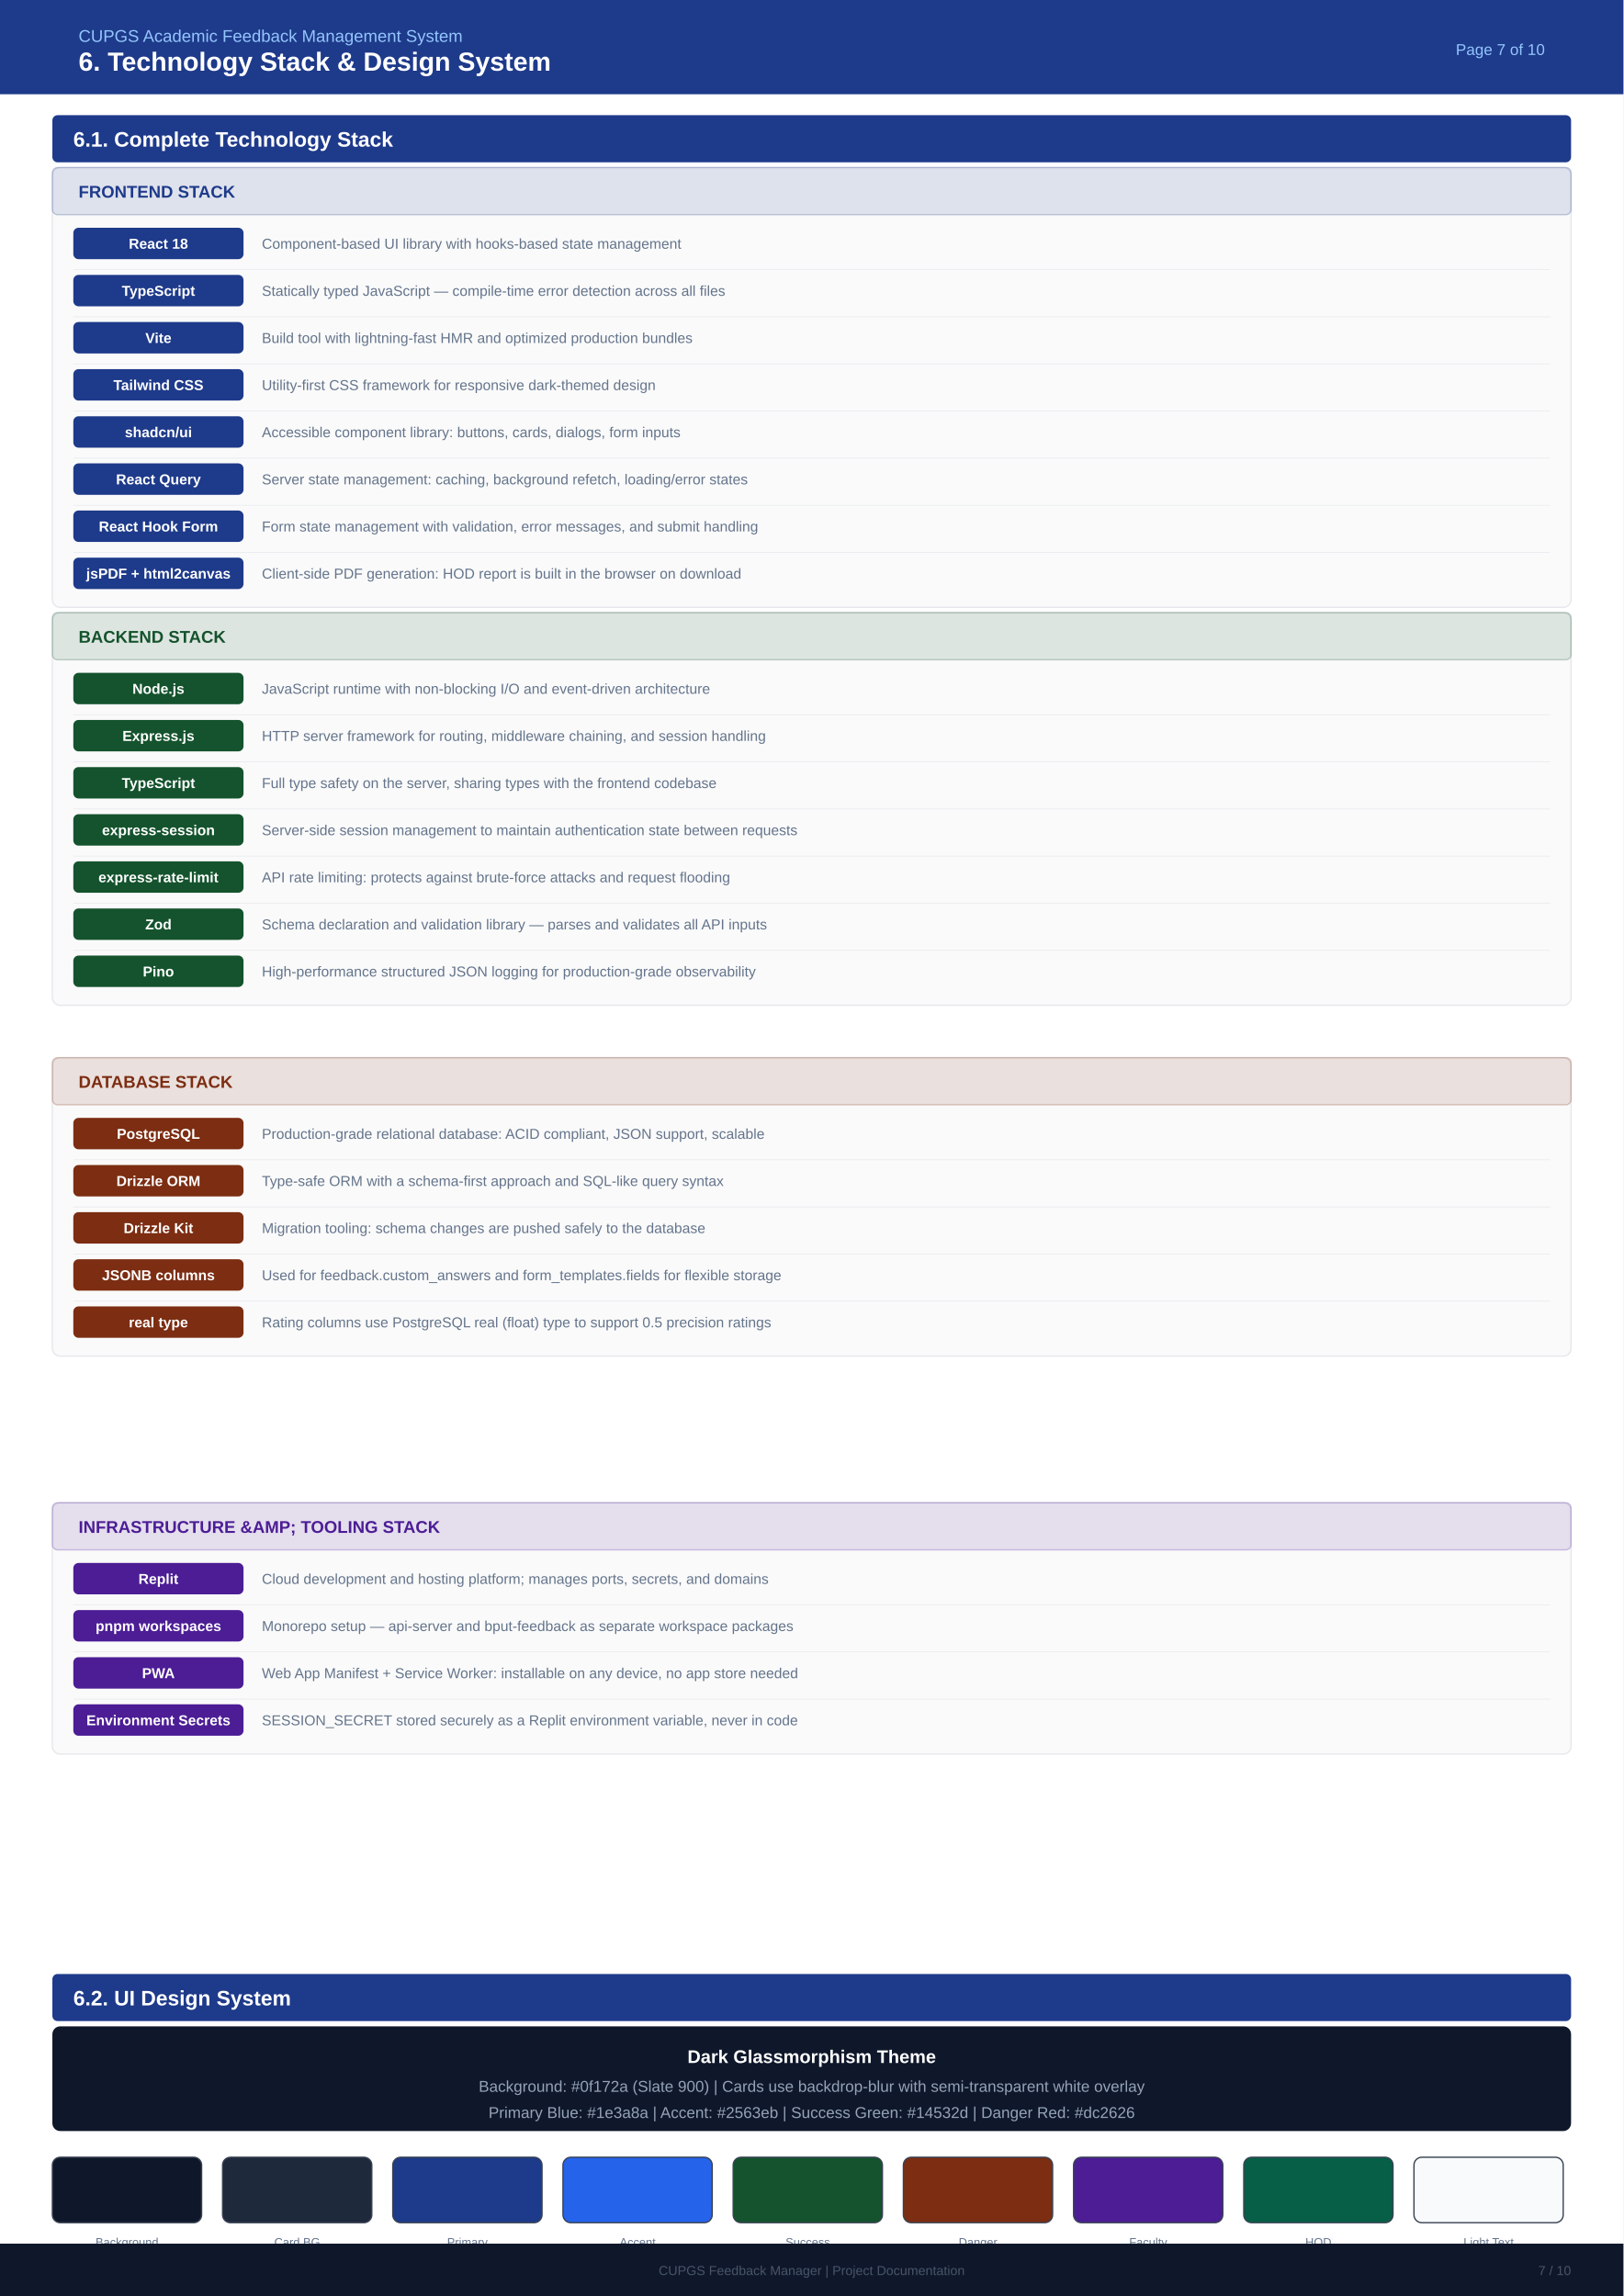
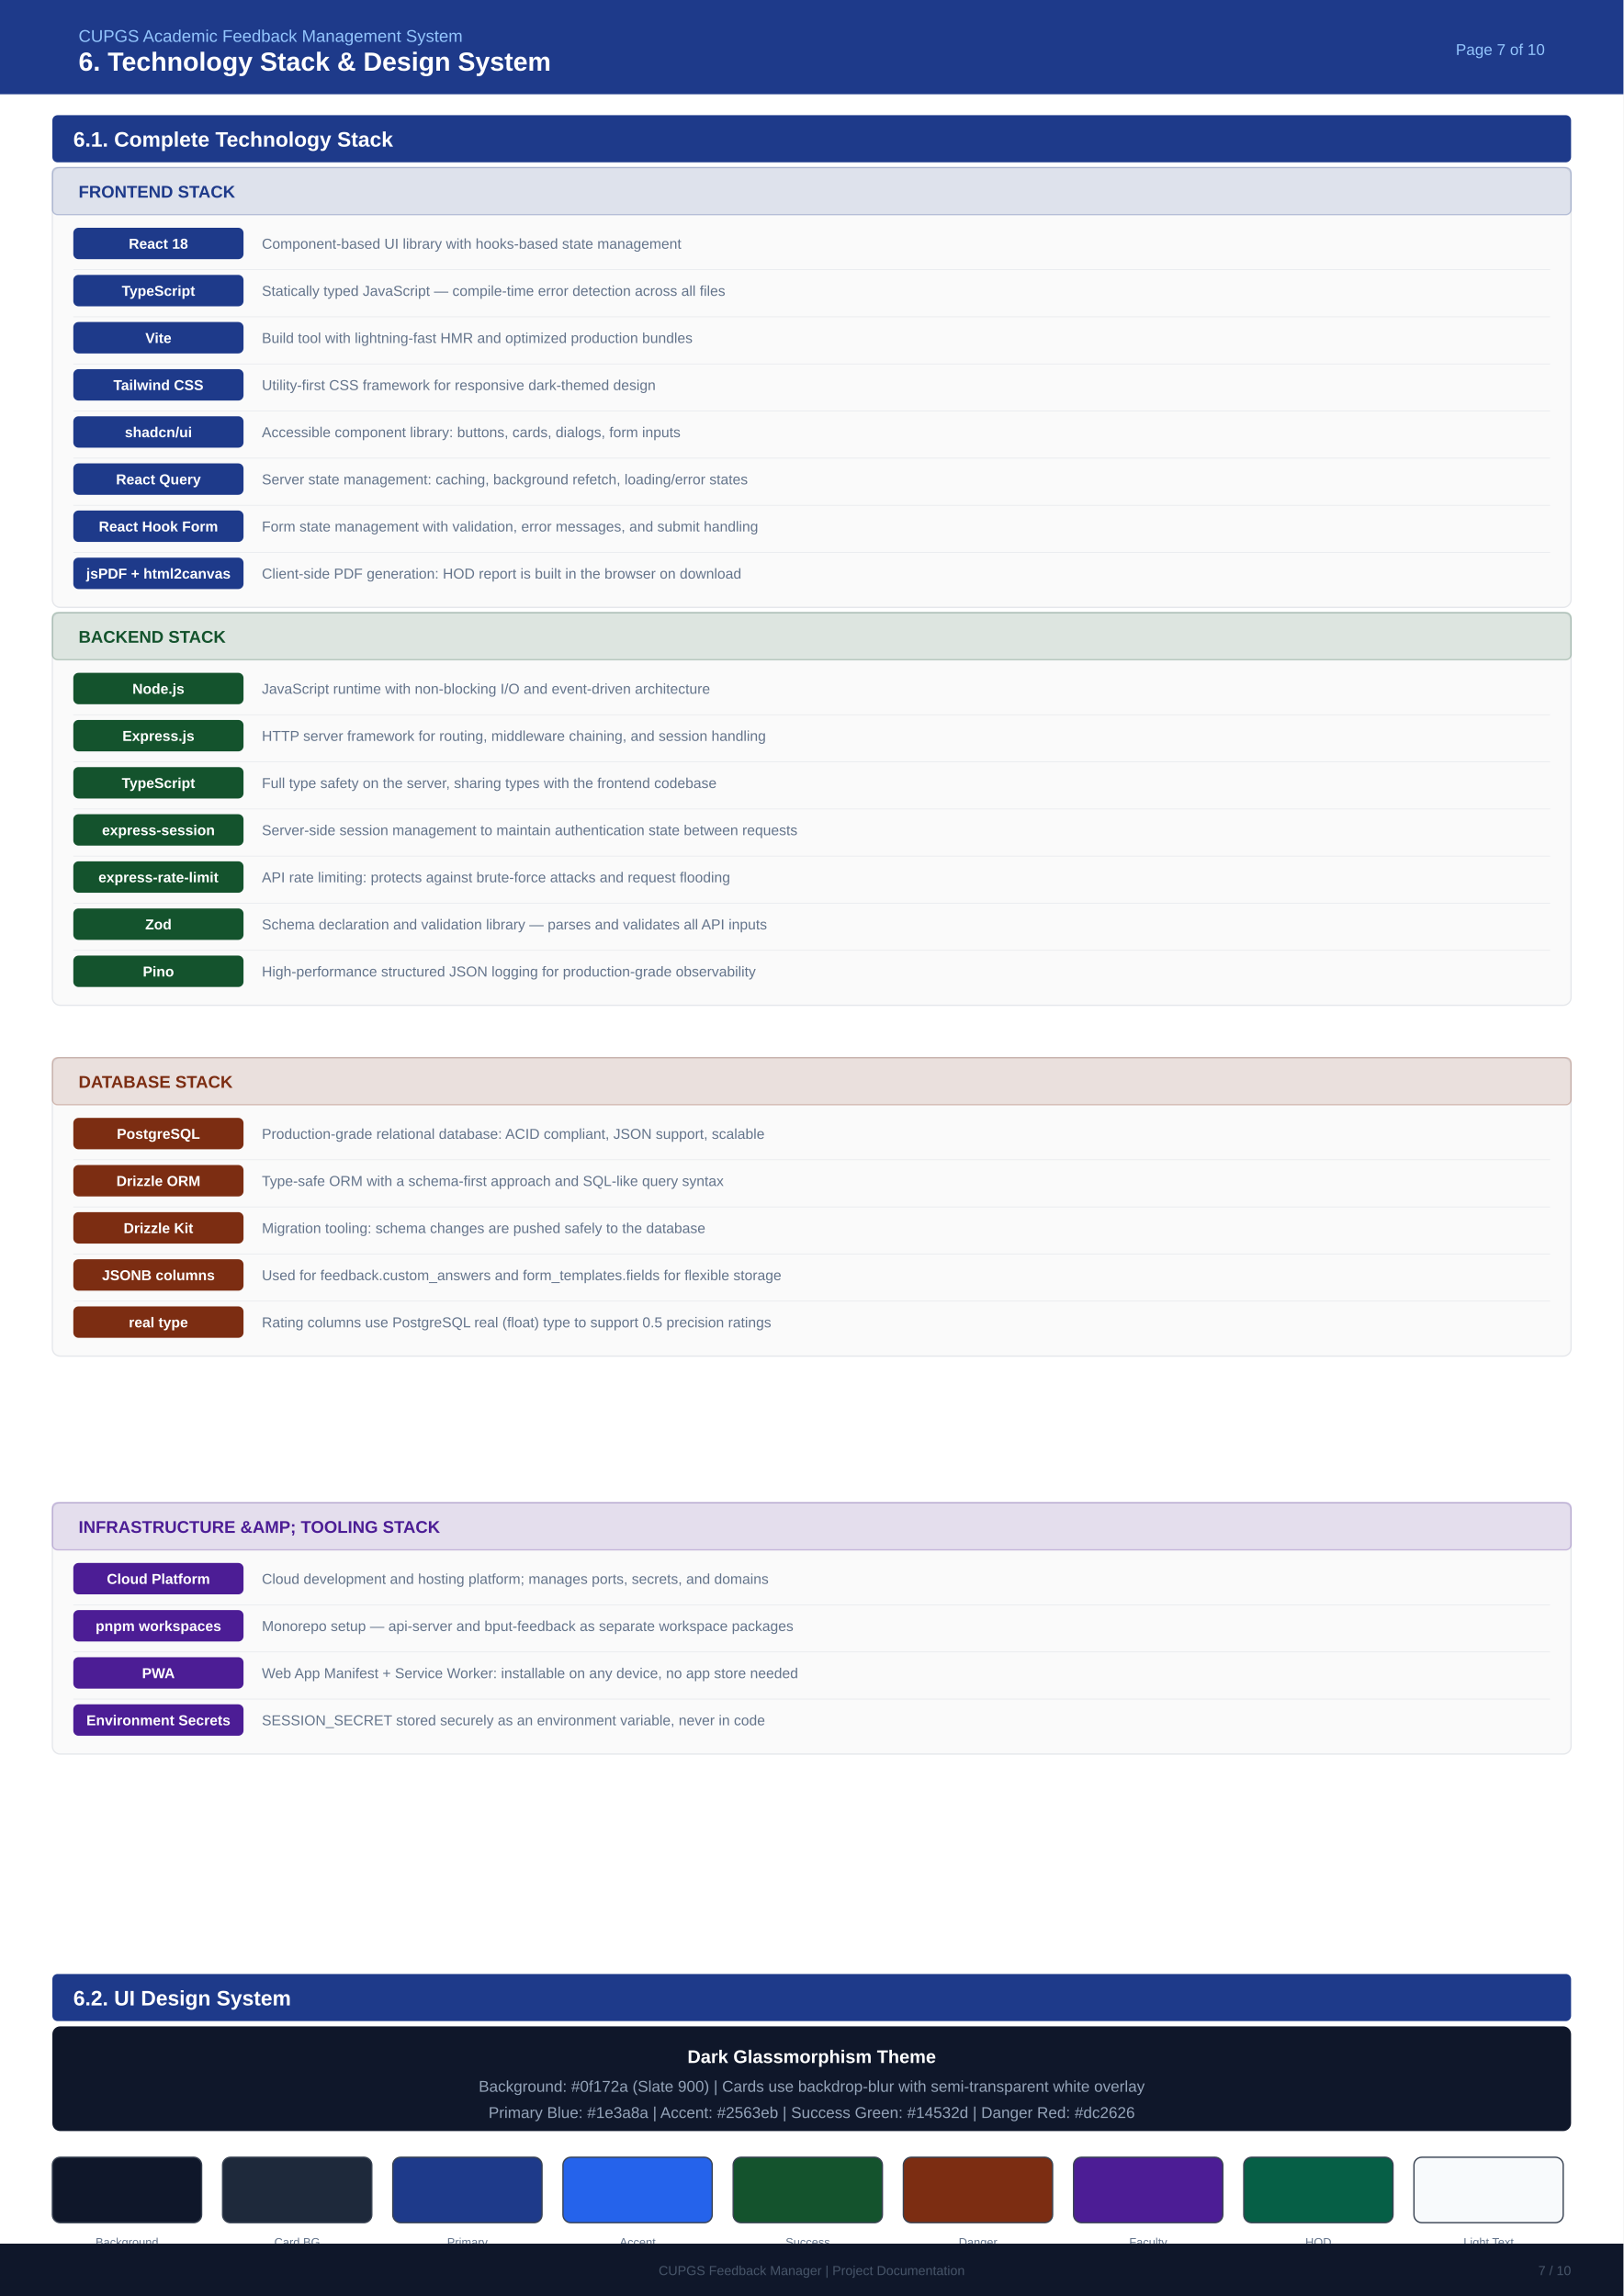
<svg xmlns="http://www.w3.org/2000/svg" width="1240" height="1754" viewBox="0 0 1240 1754" font-family="Arial,Helvetica,sans-serif">
  <rect width="1240" height="1754" fill="white" />
  <rect x="0" y="0" width="1240" height="72" fill="#1e3a8a" />
  <text x="60" y="32" font-size="13" fill="#93c5fd">CUPGS Academic Feedback Management System</text>
  <text x="60" y="54" font-size="20" font-weight="800" fill="white">6. Technology Stack &amp; Design System</text>
  <text x="1180" y="42" text-anchor="end" font-size="12" fill="#93c5fd">Page 7 of 10</text>
  <rect x="40" y="88" width="1160" height="36" rx="4" fill="#1e3a8a" />
  <text x="56" y="112" font-size="16" font-weight="800" fill="white">6.1. Complete Technology Stack</text>
  <rect x="40" y="128" width="1160" height="336" rx="6" fill="#fafafa" stroke="#e5e7eb" stroke-width="1" />
  <rect x="40" y="128" width="1160" height="36" rx="4" fill="#1e3a8a20" stroke="#1e3a8a40" stroke-width="1" />
  <text x="60" y="151" font-size="13" font-weight="800" fill="#1e3a8a">FRONTEND STACK</text>
  <rect x="56" y="174" width="130" height="24" rx="4" fill="#1e3a8a" />
  <text x="121" y="190" text-anchor="middle" font-size="11" font-weight="700" fill="white">React 18</text>
  <text x="200" y="190" font-size="11" fill="#64748b">Component-based UI library with hooks-based state management</text>
  <line x1="56" y1="206" x2="1184" y2="206" stroke="#e5e7eb" stroke-width="0.5" />
  <rect x="56" y="210" width="130" height="24" rx="4" fill="#1e3a8a" />
  <text x="121" y="226" text-anchor="middle" font-size="11" font-weight="700" fill="white">TypeScript</text>
  <text x="200" y="226" font-size="11" fill="#64748b">Statically typed JavaScript — compile-time error detection across all files</text>
  <line x1="56" y1="242" x2="1184" y2="242" stroke="#e5e7eb" stroke-width="0.5" />
  <rect x="56" y="246" width="130" height="24" rx="4" fill="#1e3a8a" />
  <text x="121" y="262" text-anchor="middle" font-size="11" font-weight="700" fill="white">Vite</text>
  <text x="200" y="262" font-size="11" fill="#64748b">Build tool with lightning-fast HMR and optimized production bundles</text>
  <line x1="56" y1="278" x2="1184" y2="278" stroke="#e5e7eb" stroke-width="0.5" />
  <rect x="56" y="282" width="130" height="24" rx="4" fill="#1e3a8a" />
  <text x="121" y="298" text-anchor="middle" font-size="11" font-weight="700" fill="white">Tailwind CSS</text>
  <text x="200" y="298" font-size="11" fill="#64748b">Utility-first CSS framework for responsive dark-themed design</text>
  <line x1="56" y1="314" x2="1184" y2="314" stroke="#e5e7eb" stroke-width="0.5" />
  <rect x="56" y="318" width="130" height="24" rx="4" fill="#1e3a8a" />
  <text x="121" y="334" text-anchor="middle" font-size="11" font-weight="700" fill="white">shadcn/ui</text>
  <text x="200" y="334" font-size="11" fill="#64748b">Accessible component library: buttons, cards, dialogs, form inputs</text>
  <line x1="56" y1="350" x2="1184" y2="350" stroke="#e5e7eb" stroke-width="0.5" />
  <rect x="56" y="354" width="130" height="24" rx="4" fill="#1e3a8a" />
  <text x="121" y="370" text-anchor="middle" font-size="11" font-weight="700" fill="white">React Query</text>
  <text x="200" y="370" font-size="11" fill="#64748b">Server state management: caching, background refetch, loading/error states</text>
  <line x1="56" y1="386" x2="1184" y2="386" stroke="#e5e7eb" stroke-width="0.5" />
  <rect x="56" y="390" width="130" height="24" rx="4" fill="#1e3a8a" />
  <text x="121" y="406" text-anchor="middle" font-size="11" font-weight="700" fill="white">React Hook Form</text>
  <text x="200" y="406" font-size="11" fill="#64748b">Form state management with validation, error messages, and submit handling</text>
  <line x1="56" y1="422" x2="1184" y2="422" stroke="#e5e7eb" stroke-width="0.5" />
  <rect x="56" y="426" width="130" height="24" rx="4" fill="#1e3a8a" />
  <text x="121" y="442" text-anchor="middle" font-size="11" font-weight="700" fill="white">jsPDF + html2canvas</text>
  <text x="200" y="442" font-size="11" fill="#64748b">Client-side PDF generation: HOD report is built in the browser on download</text>
  <rect x="40" y="468" width="1160" height="300" rx="6" fill="#fafafa" stroke="#e5e7eb" stroke-width="1" />
  <rect x="40" y="468" width="1160" height="36" rx="4" fill="#14532d20" stroke="#14532d40" stroke-width="1" />
  <text x="60" y="491" font-size="13" font-weight="800" fill="#14532d">BACKEND STACK</text>
  <rect x="56" y="514" width="130" height="24" rx="4" fill="#14532d" />
  <text x="121" y="530" text-anchor="middle" font-size="11" font-weight="700" fill="white">Node.js</text>
  <text x="200" y="530" font-size="11" fill="#64748b">JavaScript runtime with non-blocking I/O and event-driven architecture</text>
  <line x1="56" y1="546" x2="1184" y2="546" stroke="#e5e7eb" stroke-width="0.5" />
  <rect x="56" y="550" width="130" height="24" rx="4" fill="#14532d" />
  <text x="121" y="566" text-anchor="middle" font-size="11" font-weight="700" fill="white">Express.js</text>
  <text x="200" y="566" font-size="11" fill="#64748b">HTTP server framework for routing, middleware chaining, and session handling</text>
  <line x1="56" y1="582" x2="1184" y2="582" stroke="#e5e7eb" stroke-width="0.5" />
  <rect x="56" y="586" width="130" height="24" rx="4" fill="#14532d" />
  <text x="121" y="602" text-anchor="middle" font-size="11" font-weight="700" fill="white">TypeScript</text>
  <text x="200" y="602" font-size="11" fill="#64748b">Full type safety on the server, sharing types with the frontend codebase</text>
  <line x1="56" y1="618" x2="1184" y2="618" stroke="#e5e7eb" stroke-width="0.5" />
  <rect x="56" y="622" width="130" height="24" rx="4" fill="#14532d" />
  <text x="121" y="638" text-anchor="middle" font-size="11" font-weight="700" fill="white">express-session</text>
  <text x="200" y="638" font-size="11" fill="#64748b">Server-side session management to maintain authentication state between requests</text>
  <line x1="56" y1="654" x2="1184" y2="654" stroke="#e5e7eb" stroke-width="0.5" />
  <rect x="56" y="658" width="130" height="24" rx="4" fill="#14532d" />
  <text x="121" y="674" text-anchor="middle" font-size="11" font-weight="700" fill="white">express-rate-limit</text>
  <text x="200" y="674" font-size="11" fill="#64748b">API rate limiting: protects against brute-force attacks and request flooding</text>
  <line x1="56" y1="690" x2="1184" y2="690" stroke="#e5e7eb" stroke-width="0.5" />
  <rect x="56" y="694" width="130" height="24" rx="4" fill="#14532d" />
  <text x="121" y="710" text-anchor="middle" font-size="11" font-weight="700" fill="white">Zod</text>
  <text x="200" y="710" font-size="11" fill="#64748b">Schema declaration and validation library — parses and validates all API inputs</text>
  <line x1="56" y1="726" x2="1184" y2="726" stroke="#e5e7eb" stroke-width="0.5" />
  <rect x="56" y="730" width="130" height="24" rx="4" fill="#14532d" />
  <text x="121" y="746" text-anchor="middle" font-size="11" font-weight="700" fill="white">Pino</text>
  <text x="200" y="746" font-size="11" fill="#64748b">High-performance structured JSON logging for production-grade observability</text>
  <rect x="40" y="808" width="1160" height="228" rx="6" fill="#fafafa" stroke="#e5e7eb" stroke-width="1" />
  <rect x="40" y="808" width="1160" height="36" rx="4" fill="#7c2d1220" stroke="#7c2d1240" stroke-width="1" />
  <text x="60" y="831" font-size="13" font-weight="800" fill="#7c2d12">DATABASE STACK</text>
  <rect x="56" y="854" width="130" height="24" rx="4" fill="#7c2d12" />
  <text x="121" y="870" text-anchor="middle" font-size="11" font-weight="700" fill="white">PostgreSQL</text>
  <text x="200" y="870" font-size="11" fill="#64748b">Production-grade relational database: ACID compliant, JSON support, scalable</text>
  <line x1="56" y1="886" x2="1184" y2="886" stroke="#e5e7eb" stroke-width="0.5" />
  <rect x="56" y="890" width="130" height="24" rx="4" fill="#7c2d12" />
  <text x="121" y="906" text-anchor="middle" font-size="11" font-weight="700" fill="white">Drizzle ORM</text>
  <text x="200" y="906" font-size="11" fill="#64748b">Type-safe ORM with a schema-first approach and SQL-like query syntax</text>
  <line x1="56" y1="922" x2="1184" y2="922" stroke="#e5e7eb" stroke-width="0.5" />
  <rect x="56" y="926" width="130" height="24" rx="4" fill="#7c2d12" />
  <text x="121" y="942" text-anchor="middle" font-size="11" font-weight="700" fill="white">Drizzle Kit</text>
  <text x="200" y="942" font-size="11" fill="#64748b">Migration tooling: schema changes are pushed safely to the database</text>
  <line x1="56" y1="958" x2="1184" y2="958" stroke="#e5e7eb" stroke-width="0.5" />
  <rect x="56" y="962" width="130" height="24" rx="4" fill="#7c2d12" />
  <text x="121" y="978" text-anchor="middle" font-size="11" font-weight="700" fill="white">JSONB columns</text>
  <text x="200" y="978" font-size="11" fill="#64748b">Used for feedback.custom_answers and form_templates.fields for flexible storage</text>
  <line x1="56" y1="994" x2="1184" y2="994" stroke="#e5e7eb" stroke-width="0.5" />
  <rect x="56" y="998" width="130" height="24" rx="4" fill="#7c2d12" />
  <text x="121" y="1014" text-anchor="middle" font-size="11" font-weight="700" fill="white">real type</text>
  <text x="200" y="1014" font-size="11" fill="#64748b">Rating columns use PostgreSQL real (float) type to support 0.5 precision ratings</text>
  <rect x="40" y="1148" width="1160" height="192" rx="6" fill="#fafafa" stroke="#e5e7eb" stroke-width="1" />
  <rect x="40" y="1148" width="1160" height="36" rx="4" fill="#4c1d9520" stroke="#4c1d9540" stroke-width="1" />
  <text x="60" y="1171" font-size="13" font-weight="800" fill="#4c1d95">INFRASTRUCTURE &amp;AMP; TOOLING STACK</text>
  <rect x="56" y="1194" width="130" height="24" rx="4" fill="#4c1d95" />
-   <text x="121" y="1210" text-anchor="middle" font-size="11" font-weight="700" fill="white">Replit</text>
+   <text x="121" y="1210" text-anchor="middle" font-size="11" font-weight="700" fill="white">Cloud Platform</text>
  <text x="200" y="1210" font-size="11" fill="#64748b">Cloud development and hosting platform; manages ports, secrets, and domains</text>
  <line x1="56" y1="1226" x2="1184" y2="1226" stroke="#e5e7eb" stroke-width="0.5" />
  <rect x="56" y="1230" width="130" height="24" rx="4" fill="#4c1d95" />
  <text x="121" y="1246" text-anchor="middle" font-size="11" font-weight="700" fill="white">pnpm workspaces</text>
  <text x="200" y="1246" font-size="11" fill="#64748b">Monorepo setup — api-server and bput-feedback as separate workspace packages</text>
  <line x1="56" y1="1262" x2="1184" y2="1262" stroke="#e5e7eb" stroke-width="0.5" />
  <rect x="56" y="1266" width="130" height="24" rx="4" fill="#4c1d95" />
  <text x="121" y="1282" text-anchor="middle" font-size="11" font-weight="700" fill="white">PWA</text>
  <text x="200" y="1282" font-size="11" fill="#64748b">Web App Manifest + Service Worker: installable on any device, no app store needed</text>
  <line x1="56" y1="1298" x2="1184" y2="1298" stroke="#e5e7eb" stroke-width="0.5" />
  <rect x="56" y="1302" width="130" height="24" rx="4" fill="#4c1d95" />
  <text x="121" y="1318" text-anchor="middle" font-size="11" font-weight="700" fill="white">Environment Secrets</text>
-   <text x="200" y="1318" font-size="11" fill="#64748b">SESSION_SECRET stored securely as a Replit environment variable, never in code</text>
+   <text x="200" y="1318" font-size="11" fill="#64748b">SESSION_SECRET stored securely as an environment variable, never in code</text>
  <rect x="40" y="1508" width="1160" height="36" rx="4" fill="#1e3a8a" />
  <text x="56" y="1532" font-size="16" font-weight="800" fill="white">6.2. UI Design System</text>
  <rect x="40" y="1548" width="1160" height="80" rx="6" fill="#0f172a" />
  <text x="620" y="1576" text-anchor="middle" font-size="14" font-weight="800" fill="white">Dark Glassmorphism Theme</text>
  <text x="620" y="1598" text-anchor="middle" font-size="12" fill="#94a3b8">Background: #0f172a (Slate 900)  |  Cards use backdrop-blur with semi-transparent white overlay</text>
  <text x="620" y="1618" text-anchor="middle" font-size="12" fill="#94a3b8">Primary Blue: #1e3a8a  |  Accent: #2563eb  |  Success Green: #14532d  |  Danger Red: #dc2626</text>
  <rect x="40" y="1648" width="114" height="50" rx="6" fill="#0f172a" stroke="#374151" stroke-width="1" />
  <text x="97" y="1716" text-anchor="middle" font-size="9" fill="#64748b">Background</text>
  <text x="97" y="1728" text-anchor="middle" font-size="8" fill="#64748b">#0f172a</text>
  <rect x="170" y="1648" width="114" height="50" rx="6" fill="#1e293b" stroke="#374151" stroke-width="1" />
  <text x="227" y="1716" text-anchor="middle" font-size="9" fill="#64748b">Card BG</text>
  <text x="227" y="1728" text-anchor="middle" font-size="8" fill="#64748b">#1e293b</text>
  <rect x="300" y="1648" width="114" height="50" rx="6" fill="#1e3a8a" stroke="#374151" stroke-width="1" />
  <text x="357" y="1716" text-anchor="middle" font-size="9" fill="#64748b">Primary</text>
  <text x="357" y="1728" text-anchor="middle" font-size="8" fill="#64748b">#1e3a8a</text>
  <rect x="430" y="1648" width="114" height="50" rx="6" fill="#2563eb" stroke="#374151" stroke-width="1" />
  <text x="487" y="1716" text-anchor="middle" font-size="9" fill="#64748b">Accent</text>
  <text x="487" y="1728" text-anchor="middle" font-size="8" fill="#64748b">#2563eb</text>
  <rect x="560" y="1648" width="114" height="50" rx="6" fill="#14532d" stroke="#374151" stroke-width="1" />
  <text x="617" y="1716" text-anchor="middle" font-size="9" fill="#64748b">Success</text>
  <text x="617" y="1728" text-anchor="middle" font-size="8" fill="#64748b">#14532d</text>
  <rect x="690" y="1648" width="114" height="50" rx="6" fill="#7c2d12" stroke="#374151" stroke-width="1" />
  <text x="747" y="1716" text-anchor="middle" font-size="9" fill="#64748b">Danger</text>
  <text x="747" y="1728" text-anchor="middle" font-size="8" fill="#64748b">#7c2d12</text>
  <rect x="820" y="1648" width="114" height="50" rx="6" fill="#4c1d95" stroke="#374151" stroke-width="1" />
  <text x="877" y="1716" text-anchor="middle" font-size="9" fill="#64748b">Faculty</text>
  <text x="877" y="1728" text-anchor="middle" font-size="8" fill="#64748b">#4c1d95</text>
  <rect x="950" y="1648" width="114" height="50" rx="6" fill="#065f46" stroke="#374151" stroke-width="1" />
  <text x="1007" y="1716" text-anchor="middle" font-size="9" fill="#64748b">HOD</text>
  <text x="1007" y="1728" text-anchor="middle" font-size="8" fill="#64748b">#065f46</text>
  <rect x="1080" y="1648" width="114" height="50" rx="6" fill="#f8fafc" stroke="#374151" stroke-width="1" />
  <text x="1137" y="1716" text-anchor="middle" font-size="9" fill="#64748b">Light Text</text>
  <text x="1137" y="1728" text-anchor="middle" font-size="8" fill="#64748b">#f8fafc</text>
  <rect x="40" y="1750" width="1160" height="36" rx="4" fill="#1e3a8a" />
  <text x="56" y="1774" font-size="16" font-weight="800" fill="white">6.3. PWA Features</text>
  <rect x="40" y="1790" width="1160" height="100" rx="6" fill="#fafafa" stroke="#e5e7eb" stroke-width="1" />
  <circle cx="68" cy="1802" r="4" fill="#2563eb" />
  <text x="80" y="1806" font-size="12" fill="#0f172a">Installable on Android, iOS, Windows, and macOS via the browser's 'Add to Home Screen'</text>
  <text x="80" y="1826" font-size="12" fill="#0f172a">prompt</text>
  <circle cx="68" cy="1854" r="4" fill="#2563eb" />
  <text x="80" y="1858" font-size="12" fill="#0f172a">Fully responsive — tested from 320px mobile screens up to 4K desktop resolutions</text>
  <circle cx="68" cy="1886" r="4" fill="#2563eb" />
  <text x="80" y="1890" font-size="12" fill="#0f172a">Custom splash screen on app launch with CUPGS branding and an animated loading indicator</text>
  <circle cx="68" cy="1918" r="4" fill="#2563eb" />
  <text x="80" y="1922" font-size="12" fill="#0f172a">OLED-optimized dark theme reduces eye strain and improves battery life on AMOLED displays</text>
  <rect x="0" y="1714" width="1240" height="40" fill="#0f172a" />
  <text x="620" y="1738" text-anchor="middle" font-size="10" fill="#475569">CUPGS Feedback Manager  |  Project Documentation</text>
  <text x="1200" y="1738" text-anchor="end" font-size="10" fill="#475569">7 / 10</text>
</svg>
